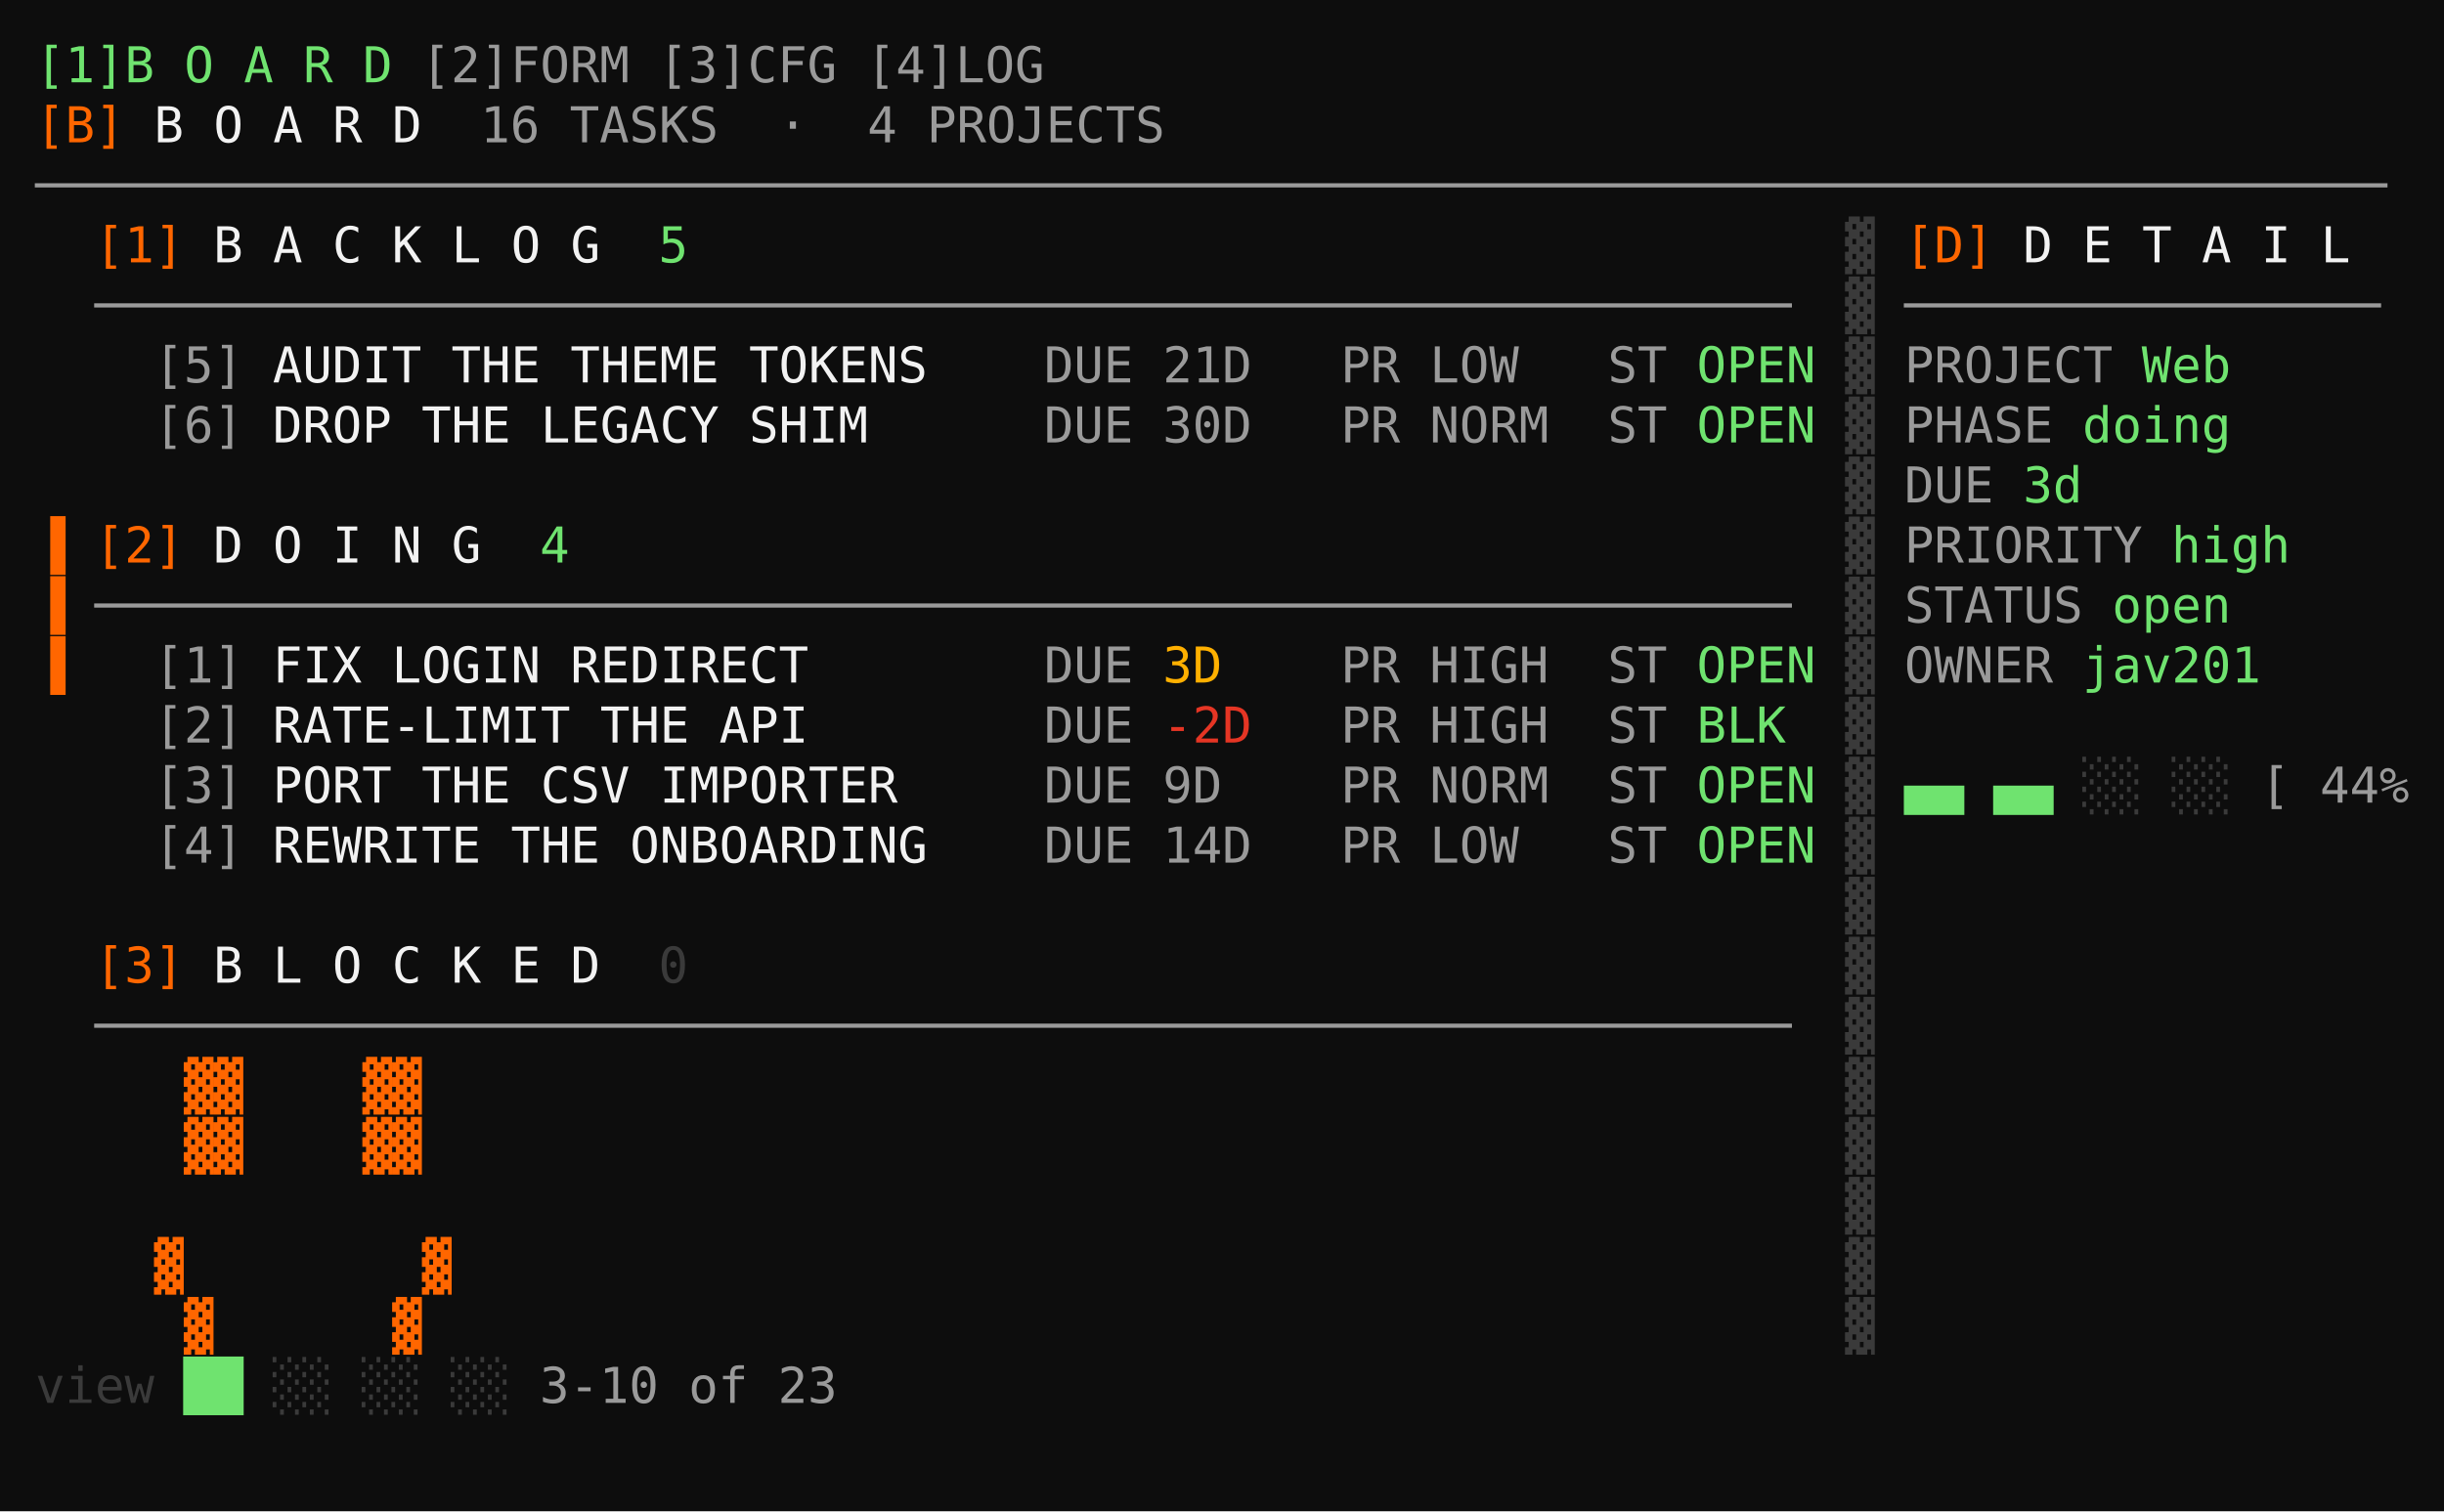
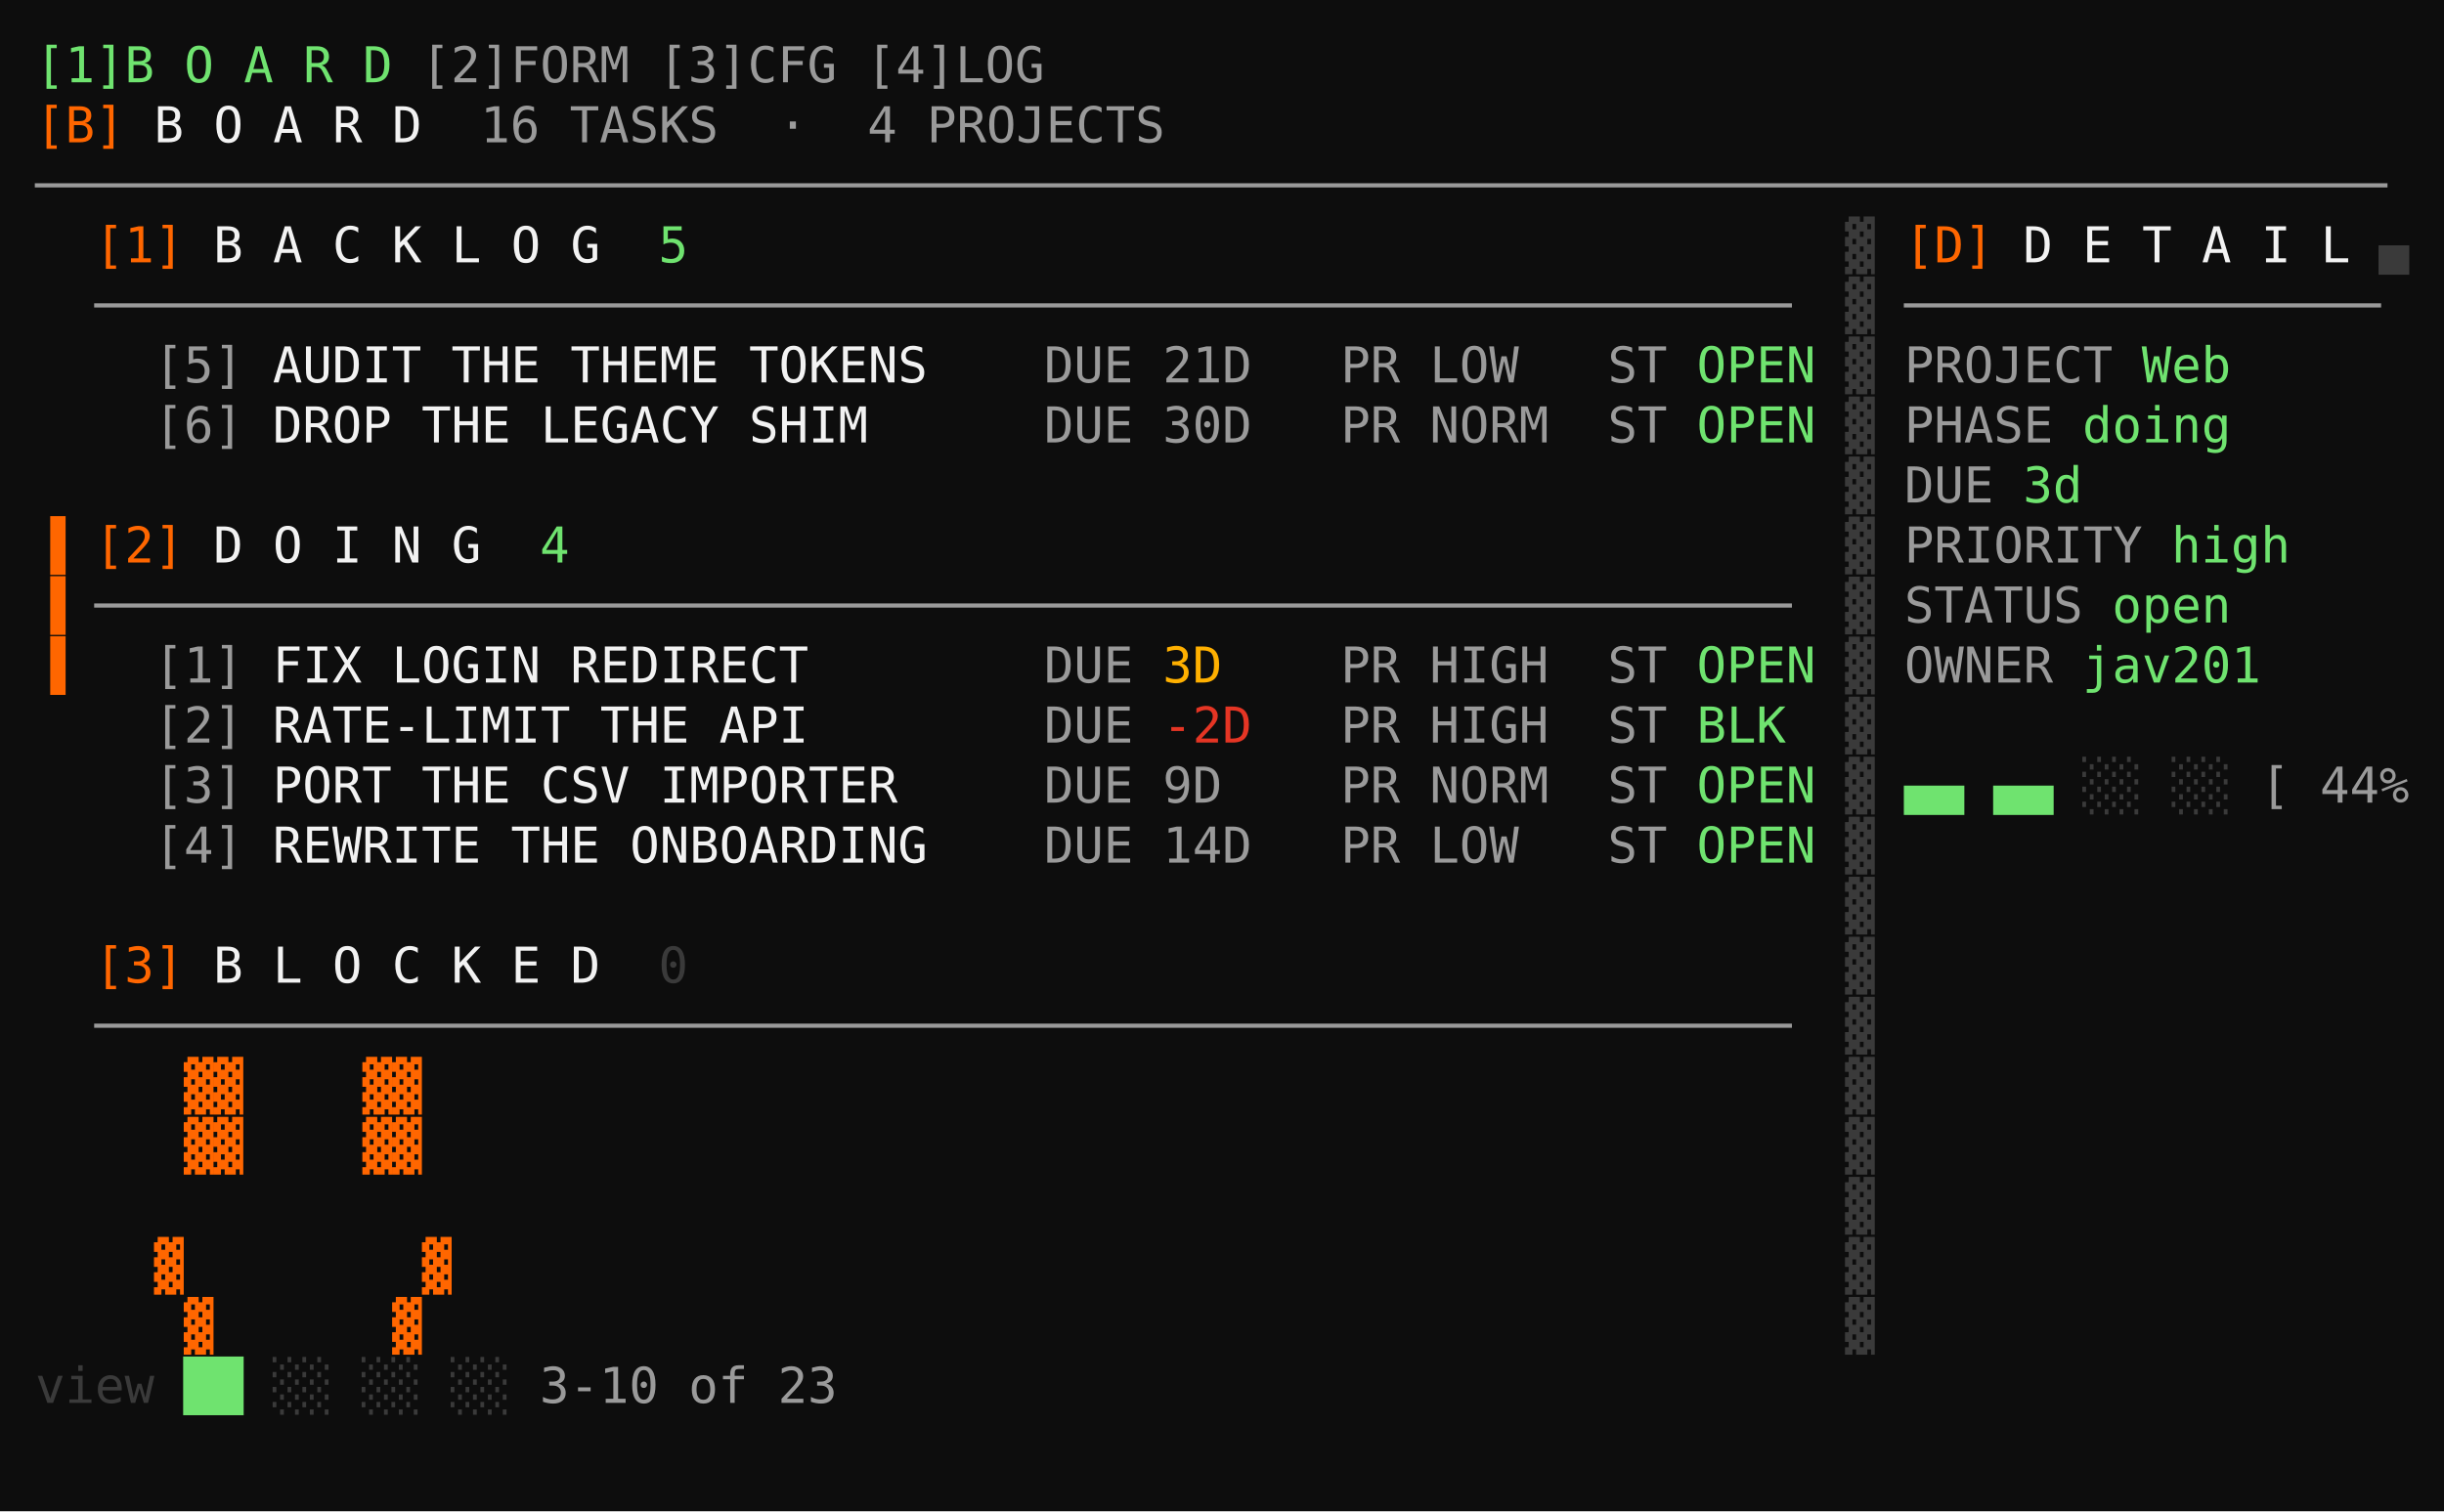
<svg xmlns="http://www.w3.org/2000/svg" viewBox="0 0 692.0 428.0" role="img" aria-label="taskboard · corgi · S1 list + detail">
  <rect width="692.0" height="428.0" fill="#0d0d0d" />
  <g font-family="ui-monospace,SFMono-Regular,'DejaVu Sans Mono','Cascadia Mono',Menlo,Consolas,'Liberation Mono',monospace" font-size="14.0" xml:space="preserve" style="white-space:pre;font-variant-ligatures:none">
    <text x="10.0" y="23.3" fill="#6fe36f">[1]B O A R D</text>
    <text x="119.2" y="23.3" fill="#9a9a9a">[2]FORM</text>
    <text x="186.4" y="23.3" fill="#9a9a9a">[3]CFG</text>
    <text x="245.2" y="23.3" fill="#9a9a9a">[4]LOG</text>
    <text x="10.0" y="40.3" fill="#ff6600">[B]</text>
    <text x="43.6" y="40.3" fill="#f2f2f2">B O A R D</text>
    <text x="136.0" y="40.3" fill="#9a9a9a">16 TASKS  ·  4 PROJECTS</text>
    <text x="10.0" y="57.3" fill="#9a9a9a">───────────────────────────────────────────────────────────────────────────────</text>
    <text x="26.8" y="74.3" fill="#ff6600">[1]</text>
    <text x="60.4" y="74.3" fill="#f2f2f2">B A C K L O G</text>
    <text x="178.0" y="74.3" fill="#6fe36f"> 5</text>
    <text x="522.4" y="74.3" fill="#3a3a3a">▓</text>
    <text x="539.2" y="74.3" fill="#ff6600">[D]</text>
    <text x="572.8" y="74.3" fill="#f2f2f2">D E T A I L</text>
+     <text x="673.6" y="74.3" fill="#3a3a3a">▄</text>
    <text x="26.8" y="91.3" fill="#9a9a9a">─────────────────────────────────────────────────────────</text>
    <text x="522.4" y="91.3" fill="#3a3a3a">▓</text>
    <text x="539.2" y="91.3" fill="#9a9a9a">────────────────</text>
    <text x="43.6" y="108.3" fill="#9a9a9a">[5]</text>
    <text x="77.2" y="108.3" fill="#f2f2f2">AUDIT THE THEME TOKENS</text>
    <text x="295.6" y="108.3" fill="#9a9a9a">DUE</text>
    <text x="329.2" y="108.3" fill="#9a9a9a">21D </text>
    <text x="379.6" y="108.3" fill="#9a9a9a">PR</text>
    <text x="404.8" y="108.3" fill="#9a9a9a">LOW </text>
    <text x="455.2" y="108.3" fill="#9a9a9a">ST</text>
    <text x="480.4" y="108.3" fill="#6fe36f">OPEN</text>
    <text x="522.4" y="108.3" fill="#3a3a3a">▓</text>
    <text x="539.2" y="108.3" fill="#9a9a9a">PROJECT</text>
    <text x="606.4" y="108.3" fill="#6fe36f">Web</text>
    <text x="43.6" y="125.3" fill="#9a9a9a">[6]</text>
    <text x="77.2" y="125.3" fill="#f2f2f2">DROP THE LEGACY SHIM</text>
    <text x="295.6" y="125.3" fill="#9a9a9a">DUE</text>
    <text x="329.2" y="125.3" fill="#9a9a9a">30D </text>
    <text x="379.6" y="125.3" fill="#9a9a9a">PR</text>
    <text x="404.8" y="125.3" fill="#9a9a9a">NORM</text>
    <text x="455.2" y="125.3" fill="#9a9a9a">ST</text>
    <text x="480.4" y="125.3" fill="#6fe36f">OPEN</text>
    <text x="522.4" y="125.3" fill="#3a3a3a">▓</text>
    <text x="539.2" y="125.3" fill="#9a9a9a">PHASE</text>
    <text x="589.6" y="125.3" fill="#6fe36f">doing</text>
    <text x="522.4" y="142.3" fill="#3a3a3a">▓</text>
    <text x="539.2" y="142.3" fill="#9a9a9a">DUE</text>
    <text x="572.8" y="142.3" fill="#6fe36f">3d</text>
    <text x="10.0" y="159.3" fill="#ff6600">▐</text>
    <text x="26.8" y="159.3" fill="#ff6600">[2]</text>
    <text x="60.4" y="159.3" fill="#f2f2f2">D O I N G</text>
    <text x="144.4" y="159.3" fill="#6fe36f"> 4</text>
    <text x="522.4" y="159.3" fill="#3a3a3a">▓</text>
    <text x="539.2" y="159.3" fill="#9a9a9a">PRIORITY</text>
    <text x="614.8" y="159.3" fill="#6fe36f">high</text>
    <text x="10.0" y="176.3" fill="#ff6600">▐</text>
    <text x="26.8" y="176.3" fill="#9a9a9a">─────────────────────────────────────────────────────────</text>
    <text x="522.4" y="176.3" fill="#3a3a3a">▓</text>
    <text x="539.2" y="176.3" fill="#9a9a9a">STATUS</text>
    <text x="598.0" y="176.3" fill="#6fe36f">open</text>
    <text x="10.0" y="193.3" fill="#ff6600">▐</text>
    <text x="43.6" y="193.3" fill="#9a9a9a">[1]</text>
    <text x="77.2" y="193.3" fill="#f2f2f2">FIX LOGIN REDIRECT</text>
    <text x="295.6" y="193.3" fill="#9a9a9a">DUE</text>
    <text x="329.2" y="193.3" fill="#ffb000">3D  </text>
    <text x="379.6" y="193.3" fill="#9a9a9a">PR</text>
    <text x="404.8" y="193.3" fill="#9a9a9a">HIGH</text>
    <text x="455.2" y="193.3" fill="#9a9a9a">ST</text>
    <text x="480.4" y="193.3" fill="#6fe36f">OPEN</text>
    <text x="522.4" y="193.3" fill="#3a3a3a">▓</text>
    <text x="539.2" y="193.3" fill="#9a9a9a">OWNER</text>
    <text x="589.6" y="193.3" fill="#6fe36f">jav201</text>
    <text x="43.6" y="210.3" fill="#9a9a9a">[2]</text>
    <text x="77.2" y="210.3" fill="#f2f2f2">RATE-LIMIT THE API</text>
    <text x="295.6" y="210.3" fill="#9a9a9a">DUE</text>
    <text x="329.2" y="210.3" fill="#e53524">-2D </text>
    <text x="379.6" y="210.3" fill="#9a9a9a">PR</text>
    <text x="404.8" y="210.3" fill="#9a9a9a">HIGH</text>
    <text x="455.2" y="210.3" fill="#9a9a9a">ST</text>
    <text x="480.4" y="210.3" fill="#6fe36f">BLK </text>
    <text x="522.4" y="210.3" fill="#3a3a3a">▓</text>
    <text x="43.6" y="227.3" fill="#9a9a9a">[3]</text>
    <text x="77.2" y="227.3" fill="#f2f2f2">PORT THE CSV IMPORTER</text>
    <text x="295.6" y="227.3" fill="#9a9a9a">DUE</text>
    <text x="329.2" y="227.3" fill="#9a9a9a">9D  </text>
    <text x="379.6" y="227.3" fill="#9a9a9a">PR</text>
    <text x="404.8" y="227.3" fill="#9a9a9a">NORM</text>
    <text x="455.2" y="227.3" fill="#9a9a9a">ST</text>
    <text x="480.4" y="227.3" fill="#6fe36f">OPEN</text>
    <text x="522.4" y="227.3" fill="#3a3a3a">▓</text>
    <text x="539.2" y="227.3" fill="#6fe36f">▄▄ ▄▄ </text>
    <text x="589.6" y="227.3" fill="#3a3a3a">░░ ░░ </text>
    <text x="640.0" y="227.3" fill="#9a9a9a">[ 44%</text>
    <text x="43.6" y="244.3" fill="#9a9a9a">[4]</text>
    <text x="77.2" y="244.3" fill="#f2f2f2">REWRITE THE ONBOARDING</text>
    <text x="295.6" y="244.3" fill="#9a9a9a">DUE</text>
    <text x="329.2" y="244.3" fill="#9a9a9a">14D </text>
    <text x="379.6" y="244.3" fill="#9a9a9a">PR</text>
    <text x="404.8" y="244.3" fill="#9a9a9a">LOW </text>
    <text x="455.2" y="244.3" fill="#9a9a9a">ST</text>
    <text x="480.4" y="244.3" fill="#6fe36f">OPEN</text>
    <text x="522.4" y="244.3" fill="#3a3a3a">▓</text>
    <text x="522.4" y="261.3" fill="#3a3a3a">▓</text>
    <text x="26.8" y="278.3" fill="#ff6600">[3]</text>
    <text x="60.4" y="278.3" fill="#f2f2f2">B L O C K E D</text>
    <text x="178.0" y="278.3" fill="#3a3a3a"> 0</text>
    <text x="522.4" y="278.3" fill="#3a3a3a">▓</text>
    <text x="26.8" y="295.3" fill="#9a9a9a">─────────────────────────────────────────────────────────</text>
    <text x="522.4" y="295.3" fill="#3a3a3a">▓</text>
    <text x="43.6" y="312.3" fill="#ff6600"> ▓▓    ▓▓ </text>
    <text x="522.4" y="312.3" fill="#3a3a3a">▓</text>
    <text x="43.6" y="329.3" fill="#ff6600"> ▓▓    ▓▓ </text>
    <text x="522.4" y="329.3" fill="#3a3a3a">▓</text>
    <text x="522.4" y="346.3" fill="#3a3a3a">▓</text>
    <text x="43.6" y="363.3" fill="#ff6600">▓        ▓</text>
    <text x="522.4" y="363.3" fill="#3a3a3a">▓</text>
    <text x="43.6" y="380.3" fill="#ff6600"> ▓      ▓ </text>
    <text x="522.4" y="380.3" fill="#3a3a3a">▓</text>
    <text x="10.0" y="397.3" fill="#3a3a3a">view</text>
    <text x="52.0" y="397.3" fill="#6fe36f">██</text>
    <text x="77.2" y="397.3" fill="#3a3a3a">░░</text>
    <text x="102.4" y="397.3" fill="#3a3a3a">░░</text>
    <text x="127.6" y="397.3" fill="#3a3a3a">░░</text>
    <text x="152.8" y="397.3" fill="#9a9a9a">3-10 of 23</text>
  </g>
</svg>
